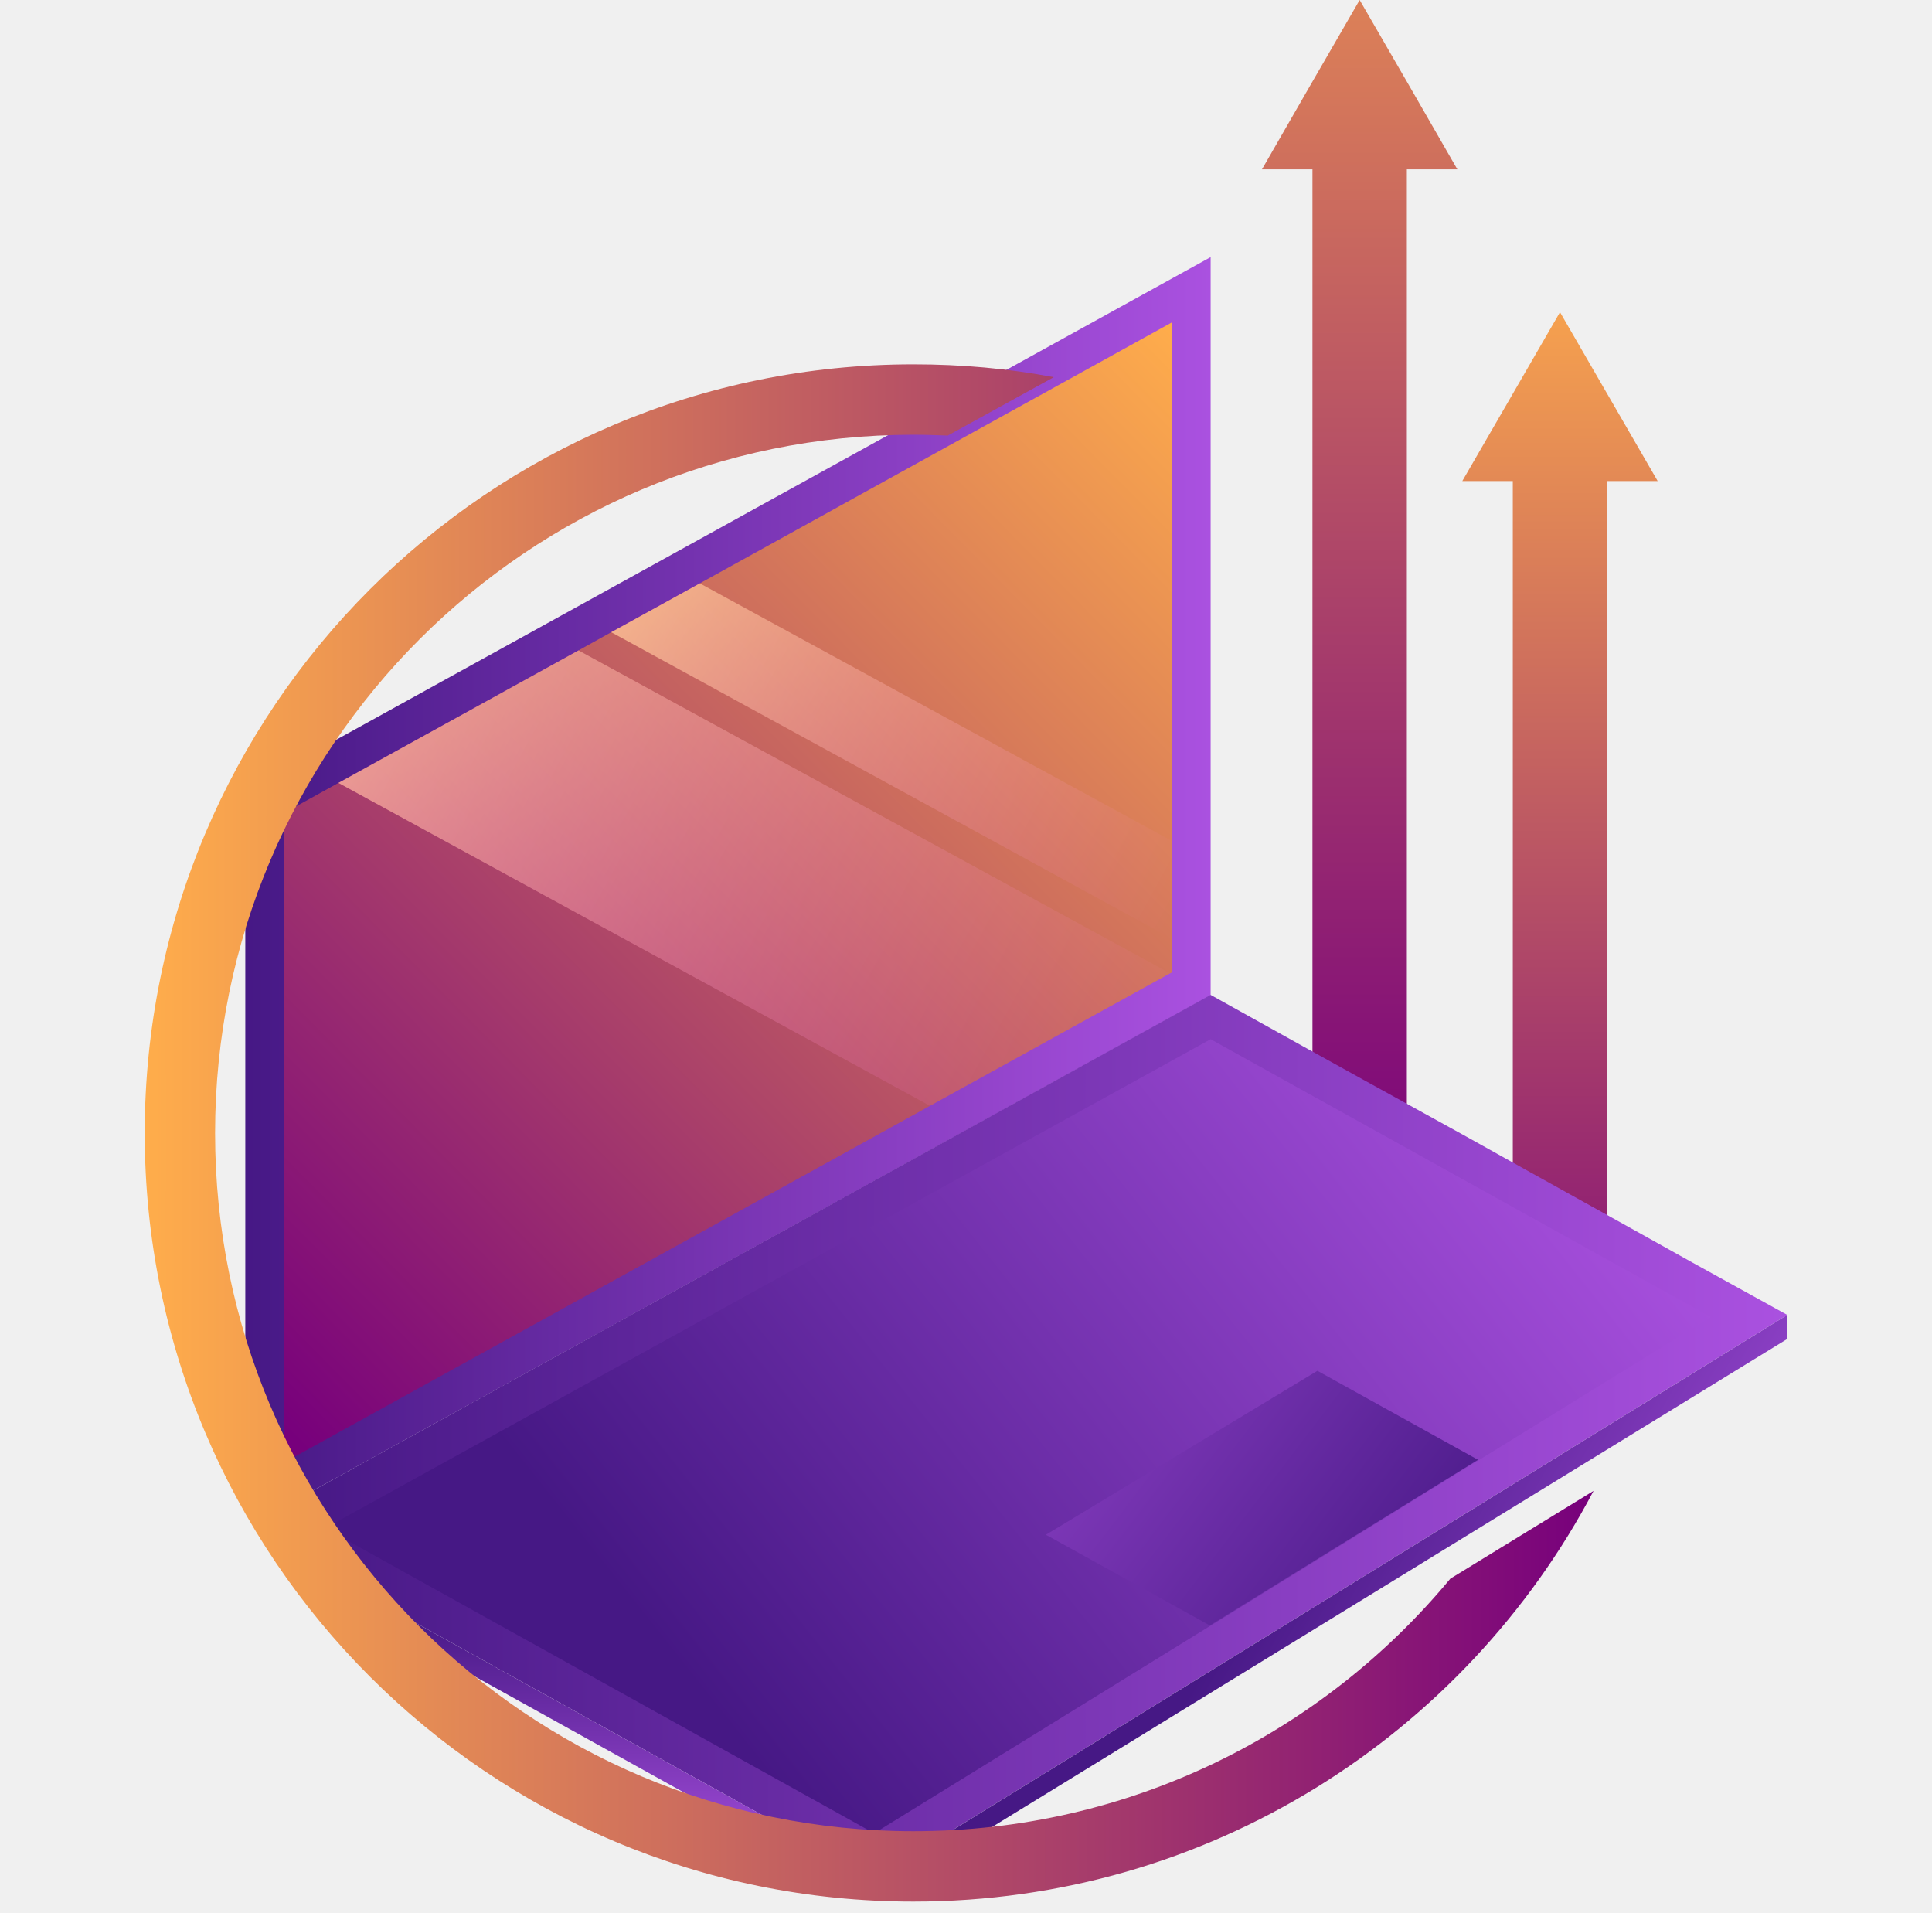
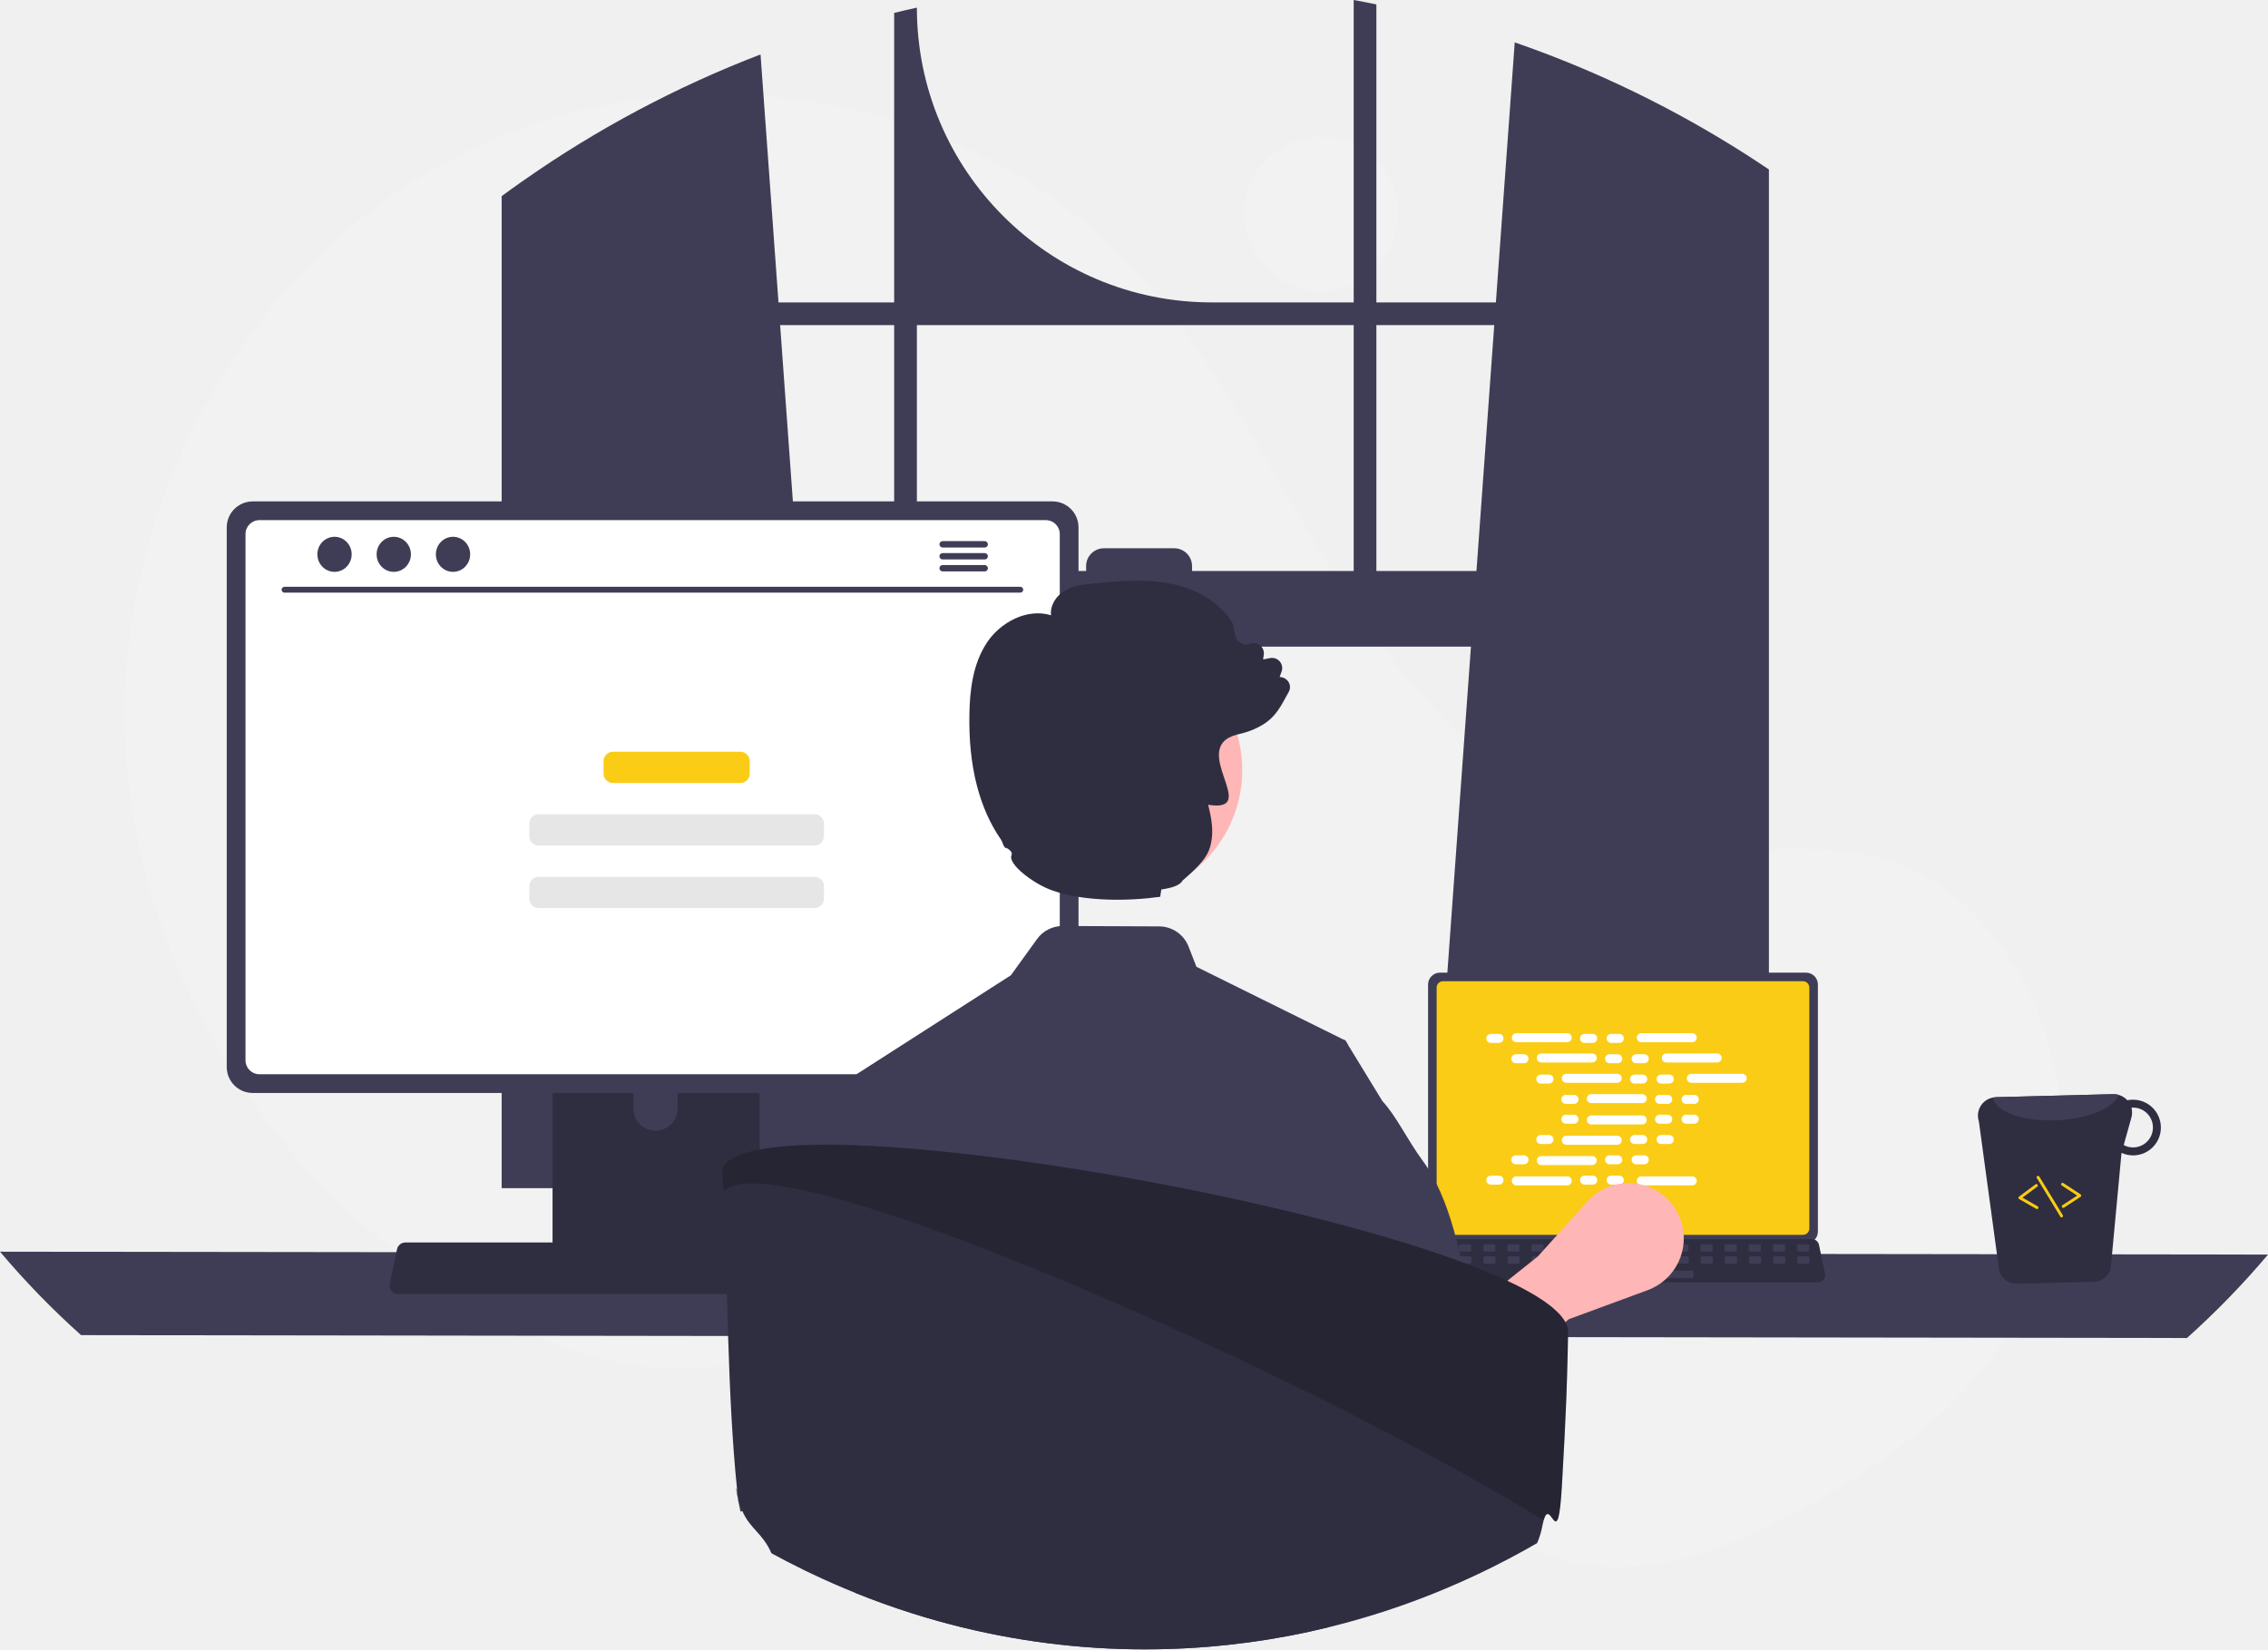
- <svg xmlns="http://www.w3.org/2000/svg" width="98" height="97" viewBox="0 0 98 97" fill="none">
-   <path d="M71.446 4.283L68.968 0L66.49 4.283L64.013 8.588H66.574V62.09H71.362V8.588H73.924L71.446 4.283Z" fill="url(#paint0_linear_3307_660)" />
-   <path d="M81.607 20.115L79.13 15.832L76.652 20.115L74.174 24.398H76.736V68.955H81.523V24.398H84.085L81.607 20.115Z" fill="url(#paint1_linear_3307_660)" />
-   <path d="M61.409 13.04V50.478L14.102 76.578L12.443 75.066V40.063L61.409 13.04Z" fill="url(#paint2_linear_3307_660)" />
-   <path d="M59.435 16.356V49.322L59.351 49.364L47.172 56.084L14.396 74.183V41.238L17.167 39.706L29.346 32.986L31.005 32.063L35.498 29.585L59.435 16.356Z" fill="url(#paint3_linear_3307_660)" />
-   <path d="M90.658 66.688L45.849 94.341L42.595 94.236L17.881 80.525L18.133 80.273L14.101 76.577L61.408 50.456L66.049 53.039L69.156 54.761L74.406 57.659L77.492 59.38L82.742 62.299L85.828 64.021L90.658 66.688Z" fill="url(#paint4_linear_3307_660)" />
-   <path d="M16.496 77.503L61.41 52.705L86.775 66.794L44.339 92.978L16.496 77.503Z" fill="url(#paint5_linear_3307_660)" />
-   <path d="M53.052 77.837L66.826 69.522L74.973 74.036L61.367 82.435L53.052 77.837Z" fill="url(#paint6_linear_3307_660)" />
-   <path d="M42.595 94.237L40.58 94.174L17.189 81.197L17.881 80.525L42.595 94.237Z" fill="url(#paint7_linear_3307_660)" />
-   <path d="M90.659 66.689V67.906L47.509 94.384L45.851 94.342L90.659 66.689Z" fill="url(#paint8_linear_3307_660)" />
-   <path style="mix-blend-mode:screen" d="M59.35 49.365L47.172 56.084L17.166 39.706L29.345 32.987L59.35 49.365Z" fill="url(#paint9_linear_3307_660)" />
-   <path style="mix-blend-mode:screen" d="M59.436 42.646V46.888V47.602L31.005 32.064L35.499 29.586L59.436 42.646Z" fill="url(#paint10_linear_3307_660)" />
-   <path d="M46.333 92.872C26.764 92.872 10.91 77.019 10.91 57.47C10.91 37.901 26.764 22.048 46.333 22.048C46.921 22.048 47.488 22.069 48.076 22.09L53.451 19.129C51.142 18.688 48.769 18.478 46.333 18.478C24.79 18.478 7.341 35.927 7.341 57.47C7.341 78.993 24.79 96.442 46.333 96.442C61.304 96.442 74.302 88.001 80.832 75.612L73.567 80.064C67.079 87.896 57.294 92.872 46.333 92.872Z" fill="url(#paint11_linear_3307_660)" />
-   <defs>
-     <linearGradient id="paint0_linear_3307_660" x1="263.53" y1="-21.238" x2="263.53" y2="61.707" gradientUnits="userSpaceOnUse">
-       <stop stop-color="#FFAD4B" />
-       <stop offset="1" stop-color="#77007C" />
-     </linearGradient>
-     <linearGradient id="paint1_linear_3307_660" x1="221.629" y1="11.351" x2="221.629" y2="74.347" gradientUnits="userSpaceOnUse">
-       <stop stop-color="#FFAD4B" />
-       <stop offset="1" stop-color="#77007C" />
-     </linearGradient>
-     <linearGradient id="paint2_linear_3307_660" x1="12.437" y1="13.039" x2="61.404" y2="13.039" gradientUnits="userSpaceOnUse">
-       <stop stop-color="#461885" />
-       <stop offset="1" stop-color="#AA51E0" />
-     </linearGradient>
-     <linearGradient id="paint3_linear_3307_660" x1="95.639" y1="52.784" x2="44.753" y2="103.158" gradientUnits="userSpaceOnUse">
-       <stop stop-color="#FFAD4B" />
-       <stop offset="1" stop-color="#77007C" />
-     </linearGradient>
-     <linearGradient id="paint4_linear_3307_660" x1="14.099" y1="50.458" x2="90.653" y2="50.458" gradientUnits="userSpaceOnUse">
-       <stop stop-color="#461885" />
-       <stop offset="1" stop-color="#AA51E0" />
-     </linearGradient>
-     <linearGradient id="paint5_linear_3307_660" x1="92.153" y1="69.947" x2="49.706" y2="103.681" gradientUnits="userSpaceOnUse">
-       <stop stop-color="#AA51E0" />
-       <stop offset="1" stop-color="#461885" />
-     </linearGradient>
-     <linearGradient id="paint6_linear_3307_660" x1="48.918" y1="55.133" x2="77.804" y2="77.121" gradientUnits="userSpaceOnUse">
-       <stop stop-color="#AA51E0" />
-       <stop offset="1" stop-color="#461885" />
-     </linearGradient>
-     <linearGradient id="paint7_linear_3307_660" x1="26.183" y1="95.148" x2="26.183" y2="81.839" gradientUnits="userSpaceOnUse">
-       <stop stop-color="#AA51E0" />
-       <stop offset="1" stop-color="#461885" />
-     </linearGradient>
-     <linearGradient id="paint8_linear_3307_660" x1="72.927" y1="64.415" x2="94.494" y2="77.061" gradientUnits="userSpaceOnUse">
-       <stop stop-color="#461885" />
-       <stop offset="1" stop-color="#AA51E0" />
-     </linearGradient>
-     <linearGradient id="paint9_linear_3307_660" x1="18.459" y1="18.606" x2="65.745" y2="44.613" gradientUnits="userSpaceOnUse">
-       <stop stop-color="#FFAD4B" />
-       <stop offset="1" stop-color="#77007C" stop-opacity="0" />
-     </linearGradient>
-     <linearGradient id="paint10_linear_3307_660" x1="32.09" y1="19.213" x2="65.116" y2="37.378" gradientUnits="userSpaceOnUse">
-       <stop stop-color="#FFAD4B" />
-       <stop offset="1" stop-color="#77007C" stop-opacity="0" />
-     </linearGradient>
-     <linearGradient id="paint11_linear_3307_660" x1="7.345" y1="18.47" x2="80.832" y2="18.47" gradientUnits="userSpaceOnUse">
-       <stop stop-color="#FFAD4B" />
-       <stop offset="1" stop-color="#77007C" />
-     </linearGradient>
-   </defs>
+ <svg xmlns="http://www.w3.org/2000/svg" data-name="Layer 1" width="786.82" height="572.258" viewBox="0 0 786.82 572.258">
+   <circle cx="458.321" cy="74.182" r="26.701" fill="#f2f2f2" />
+   <path d="M872.038,661.023c39.688-30.229,58.644-81.025,46.776-129.482q-.442-1.806-.934-3.604c-7.867-28.763-27.332-56.101-55.7-65.291-23.82-7.717-49.82-1.783-74.669-4.851-48.781-6.024-86.601-45.494-113.211-86.819-26.611-41.325-47.062-87.583-82.422-121.724-58.285-56.275-153.362-68.391-225.627-31.76C293.987,254.121,247.955,335.391,249.918,416.386c1.963,80.995,50.046,158.432,119.875,199.517,25.652,15.093,55.321,25.785,84.848,22.044,25.62-3.246,48.899-17.013,74.399-21.1,40.091-6.426,79.927,11.701,114.603,32.824,34.676,21.123,68.17,46.16,107.574,55.952C789.478,715.131,836.881,687.801,872.038,661.023Z" transform="translate(-206.59 -163.8711)" fill="#f2f2f2" />
+   <path d="M815.016,219.191c-.87-.58-1.75-1.13-2.62-1.69a380.24,380.24,0,0,0-80.31-38.93l-6.54,90.22h-41.46v-103.39c-2.61-.54-5.24-1.05-7.87-1.53v104.92H626.946A102.27,102.27,0,0,1,524.676,166.521v-0c-2.64.57-5.26,1.18-7.88,1.83v100.44h-40.13l-6.23-86.03a380.858,380.858,0,0,0-81.94,43.53c-.44.3-.88.61-1.31.91-2.21,1.55-4.39,3.13-6.56,4.73v344.19h118.27l-2.09-28.95-11.5-158.95h231.59l-11.5,158.95-2.09,28.95h116.96v-353.45Q817.656,220.901,815.016,219.191Zm-298.22,142.78h-33.39l-6.17-85.3h39.56Zm159.42,0h-56.08v-1.69a6.18,6.18,0,0,0-6.19-6.18h-24.38a6.178,6.178,0,0,0-6.18,6.18v1.69h-58.71v-85.3h151.54Zm7.87,0v-85.3h40.89l-6.17,85.3Z" transform="translate(-206.59 -163.8711)" fill="#3f3d56" />
+   <path d="M206.59,598.162a289.003,289.003,0,0,0,28.12,28.95l730.58,1a289.003,289.003,0,0,0,28.12-28.95Z" transform="translate(-206.59 -163.8711)" fill="#3f3d56" />
+   <path d="M702.02,505.462v85.704a4.122,4.122,0,0,0,4.119,4.119H833.143a4.122,4.122,0,0,0,4.119-4.119v-85.704a4.124,4.124,0,0,0-4.119-4.115H706.139A4.124,4.124,0,0,0,702.02,505.462Z" transform="translate(-206.59 -163.8711)" fill="#3f3d56" />
+   <path d="M704.999,506.529V590.109a2.205,2.205,0,0,0,2.201,2.201H832.086a2.205,2.205,0,0,0,2.201-2.201V506.529a2.206,2.206,0,0,0-2.201-2.206H707.201A2.206,2.206,0,0,0,704.999,506.529Z" transform="translate(-206.59 -163.8711)" fill="#facc15" />
+   <path d="M699.364,607.881a2.47,2.47,0,0,0,1.943.93H837.299a2.502,2.502,0,0,0,2.446-3.016l-2.111-10.027a2.507,2.507,0,0,0-1.558-1.818,2.425,2.425,0,0,0-.888-.168H703.41a2.424,2.424,0,0,0-.888.168,2.507,2.507,0,0,0-1.558,1.818l-2.111,10.027A2.501,2.501,0,0,0,699.364,607.881Z" transform="translate(-206.59 -163.8711)" fill="#2f2e41" />
+   <rect x="830.034" y="595.588" width="4.188" height="2.513" rx="0.488" transform="translate(1457.666 1029.819) rotate(-180)" fill="#3f3d56" />
+   <rect x="821.657" y="595.588" width="4.188" height="2.513" rx="0.488" transform="translate(1440.912 1029.819) rotate(-180)" fill="#3f3d56" />
+   <rect x="813.28" y="595.588" width="4.188" height="2.513" rx="0.488" transform="translate(1424.158 1029.819) rotate(-180)" fill="#3f3d56" />
+   <rect x="804.903" y="595.588" width="4.188" height="2.513" rx="0.488" transform="translate(1407.404 1029.819) rotate(-180)" fill="#3f3d56" />
+   <rect x="796.526" y="595.588" width="4.188" height="2.513" rx="0.488" transform="translate(1390.65 1029.819) rotate(-180)" fill="#3f3d56" />
+   <rect x="788.149" y="595.588" width="4.188" height="2.513" rx="0.488" transform="translate(1373.896 1029.819) rotate(-180)" fill="#3f3d56" />
+   <rect x="779.772" y="595.588" width="4.188" height="2.513" rx="0.488" transform="translate(1357.142 1029.819) rotate(-180)" fill="#3f3d56" />
+   <rect x="771.395" y="595.588" width="4.188" height="2.513" rx="0.488" transform="translate(1340.388 1029.819) rotate(-180)" fill="#3f3d56" />
+   <rect x="763.018" y="595.588" width="4.188" height="2.513" rx="0.488" transform="translate(1323.634 1029.819) rotate(-180)" fill="#3f3d56" />
+   <rect x="754.641" y="595.588" width="4.188" height="2.513" rx="0.488" transform="translate(1306.88 1029.819) rotate(-180)" fill="#3f3d56" />
+   <rect x="746.264" y="595.588" width="4.188" height="2.513" rx="0.488" transform="translate(1290.126 1029.819) rotate(-180)" fill="#3f3d56" />
+   <rect x="737.887" y="595.588" width="4.188" height="2.513" rx="0.488" transform="translate(1273.372 1029.819) rotate(-180)" fill="#3f3d56" />
+   <rect x="729.51" y="595.588" width="4.188" height="2.513" rx="0.488" transform="translate(1256.618 1029.819) rotate(-180)" fill="#3f3d56" />
+   <rect x="721.133" y="595.588" width="4.188" height="2.513" rx="0.488" transform="translate(1239.865 1029.819) rotate(-180)" fill="#3f3d56" />
+   <rect x="712.756" y="595.588" width="4.188" height="2.513" rx="0.488" transform="translate(1223.111 1029.819) rotate(-180)" fill="#3f3d56" />
+   <rect x="704.379" y="595.588" width="4.188" height="2.513" rx="0.488" transform="translate(1206.357 1029.819) rotate(-180)" fill="#3f3d56" />
+   <rect x="830.133" y="599.777" width="4.188" height="2.513" rx="0.488" transform="translate(1457.864 1038.196) rotate(-180)" fill="#3f3d56" />
+   <rect x="821.756" y="599.777" width="4.188" height="2.513" rx="0.488" transform="translate(1441.11 1038.196) rotate(-180)" fill="#3f3d56" />
+   <rect x="813.379" y="599.777" width="4.188" height="2.513" rx="0.488" transform="translate(1424.356 1038.196) rotate(-180)" fill="#3f3d56" />
+   <rect x="805.002" y="599.777" width="4.188" height="2.513" rx="0.488" transform="translate(1407.602 1038.196) rotate(-180)" fill="#3f3d56" />
+   <rect x="796.625" y="599.777" width="4.188" height="2.513" rx="0.488" transform="translate(1390.848 1038.196) rotate(-180)" fill="#3f3d56" />
+   <rect x="788.248" y="599.777" width="4.188" height="2.513" rx="0.488" transform="translate(1374.094 1038.196) rotate(-180)" fill="#3f3d56" />
+   <rect x="779.871" y="599.777" width="4.188" height="2.513" rx="0.488" transform="translate(1357.34 1038.196) rotate(-180)" fill="#3f3d56" />
+   <rect x="771.494" y="599.777" width="4.188" height="2.513" rx="0.488" transform="translate(1340.586 1038.196) rotate(-180)" fill="#3f3d56" />
+   <rect x="763.117" y="599.777" width="4.188" height="2.513" rx="0.488" transform="translate(1323.832 1038.196) rotate(-180)" fill="#3f3d56" />
+   <rect x="754.74" y="599.777" width="4.188" height="2.513" rx="0.488" transform="translate(1307.078 1038.196) rotate(-180)" fill="#3f3d56" />
+   <rect x="746.363" y="599.777" width="4.188" height="2.513" rx="0.488" transform="translate(1290.324 1038.196) rotate(-180)" fill="#3f3d56" />
+   <rect x="737.986" y="599.777" width="4.188" height="2.513" rx="0.488" transform="translate(1273.57 1038.196) rotate(-180)" fill="#3f3d56" />
+   <rect x="729.609" y="599.777" width="4.188" height="2.513" rx="0.488" transform="translate(1256.816 1038.196) rotate(-180)" fill="#3f3d56" />
+   <rect x="721.232" y="599.777" width="4.188" height="2.513" rx="0.488" transform="translate(1240.062 1038.196) rotate(-180)" fill="#3f3d56" />
+   <rect x="712.855" y="599.777" width="4.188" height="2.513" rx="0.488" transform="translate(1223.309 1038.196) rotate(-180)" fill="#3f3d56" />
+   <rect x="704.478" y="599.777" width="4.188" height="2.513" rx="0.488" transform="translate(1206.555 1038.196) rotate(-180)" fill="#3f3d56" />
+   <rect x="760.604" y="604.803" width="33.508" height="2.513" rx="0.488" transform="translate(1348.126 1048.248) rotate(-180)" fill="#3f3d56" />
+   <rect x="515.631" y="358.737" width="5.966" height="3.122" rx="1.561" fill="#fff" />
+   <rect x="548.154" y="358.737" width="5.966" height="3.122" rx="1.561" fill="#fff" />
+   <rect x="557.369" y="358.737" width="5.966" height="3.122" rx="1.561" fill="#fff" />
+   <rect x="524.477" y="358.477" width="20.796" height="3.122" rx="1.561" fill="#fff" />
+   <rect x="567.841" y="358.477" width="20.796" height="3.122" rx="1.561" fill="#fff" />
+   <rect x="524.304" y="365.784" width="5.966" height="3.122" rx="1.561" fill="#fff" />
+   <rect x="556.827" y="365.784" width="5.966" height="3.122" rx="1.561" fill="#fff" />
+   <rect x="566.042" y="365.784" width="5.966" height="3.122" rx="1.561" fill="#fff" />
+   <rect x="533.15" y="365.523" width="20.796" height="3.122" rx="1.561" fill="#fff" />
+   <rect x="576.514" y="365.523" width="20.796" height="3.122" rx="1.561" fill="#fff" />
+   <rect x="532.977" y="372.83" width="5.966" height="3.122" rx="1.561" fill="#fff" />
+   <rect x="565.5" y="372.83" width="5.966" height="3.122" rx="1.561" fill="#fff" />
+   <rect x="574.715" y="372.83" width="5.966" height="3.122" rx="1.561" fill="#fff" />
+   <rect x="541.823" y="372.57" width="20.796" height="3.122" rx="1.561" fill="#fff" />
+   <rect x="585.187" y="372.57" width="20.796" height="3.122" rx="1.561" fill="#fff" />
+   <rect x="541.649" y="379.877" width="5.966" height="3.122" rx="1.561" fill="#fff" />
+   <rect x="574.172" y="379.877" width="5.966" height="3.122" rx="1.561" fill="#fff" />
+   <rect x="583.387" y="379.877" width="5.966" height="3.122" rx="1.561" fill="#fff" />
+   <rect x="550.496" y="379.617" width="20.796" height="3.122" rx="1.561" fill="#fff" />
+   <rect x="548.154" y="407.898" width="5.966" height="3.122" rx="1.561" fill="#fff" />
+   <rect x="557.369" y="407.898" width="5.966" height="3.122" rx="1.561" fill="#fff" />
+   <rect x="567.841" y="408.158" width="20.796" height="3.122" rx="1.561" fill="#fff" />
+   <rect x="515.631" y="407.898" width="5.966" height="3.122" rx="1.561" fill="#fff" />
+   <rect x="524.477" y="408.158" width="20.796" height="3.122" rx="1.561" fill="#fff" />
+   <rect x="524.304" y="400.851" width="5.966" height="3.122" rx="1.561" fill="#fff" />
+   <rect x="556.827" y="400.851" width="5.966" height="3.122" rx="1.561" fill="#fff" />
+   <rect x="566.042" y="400.851" width="5.966" height="3.122" rx="1.561" fill="#fff" />
+   <rect x="533.15" y="401.111" width="20.796" height="3.122" rx="1.561" fill="#fff" />
+   <rect x="532.977" y="393.804" width="5.966" height="3.122" rx="1.561" fill="#fff" />
+   <rect x="565.5" y="393.804" width="5.966" height="3.122" rx="1.561" fill="#fff" />
+   <rect x="574.715" y="393.804" width="5.966" height="3.122" rx="1.561" fill="#fff" />
+   <rect x="541.823" y="394.064" width="20.796" height="3.122" rx="1.561" fill="#fff" />
+   <rect x="541.649" y="386.758" width="5.966" height="3.122" rx="1.561" fill="#fff" />
+   <rect x="574.172" y="386.758" width="5.966" height="3.122" rx="1.561" fill="#fff" />
+   <rect x="583.387" y="386.758" width="5.966" height="3.122" rx="1.561" fill="#fff" />
+   <rect x="550.496" y="387.018" width="20.796" height="3.122" rx="1.561" fill="#fff" />
+   <path d="M711.507,654.353l-13.35-21.102,41.902-33.403,17.295-19.161a19.161,19.161,0,0,1,32.418,6.828h0a19.161,19.161,0,0,1-11.57,23.991l-27.349,10.075Z" transform="translate(-206.59 -163.8711)" fill="#ffb6b6" />
+   <path d="M398.28,501.352v102.56h71.85v-102.56a3.448,3.448,0,0,0-2.43-3.3,3.175,3.175,0,0,0-1.03-.16H401.75A3.463,3.463,0,0,0,398.28,501.352Zm28.04,35.24a7.67,7.67,0,0,1,15.34,0v11.9a7.67,7.67,0,0,1-15.34,0Z" transform="translate(-206.59 -163.8711)" fill="#2f2e41" />
+   <path d="M398.06,600.632v9.89a1.946,1.946,0,0,0,1.93,1.94h68.43a1.94,1.94,0,0,0,1.93-1.94v-9.89Z" transform="translate(-206.59 -163.8711)" fill="#3f3d56" />
+   <path d="M285.25,346.832V534.092a9.007,9.007,0,0,0,9,9h277.5a9.007,9.007,0,0,0,9-9V346.832a9.011,9.011,0,0,0-9-8.99H294.25A9.012,9.012,0,0,0,285.25,346.832Z" transform="translate(-206.59 -163.8711)" fill="#3f3d56" />
+   <path d="M291.76,349.162v182.62a4.818,4.818,0,0,0,4.81,4.81H569.44a4.818,4.818,0,0,0,4.81-4.81v-182.62a4.82,4.82,0,0,0-4.81-4.82H296.57A4.821,4.821,0,0,0,291.76,349.162Z" transform="translate(-206.59 -163.8711)" fill="#fff" />
+   <path d="M342.4,611.792a2.948,2.948,0,0,0,2.32,1.11h162.34a2.987,2.987,0,0,0,2.92-3.6l-2.52-11.97a2.993,2.993,0,0,0-1.86-2.17,2.895,2.895,0,0,0-1.06-.2H347.23a2.894,2.894,0,0,0-1.06.2,2.992,2.992,0,0,0-1.86,2.17l-2.52,11.97A2.985,2.985,0,0,0,342.4,611.792Z" transform="translate(-206.59 -163.8711)" fill="#2f2e41" />
+   <path d="M560.585,369.499H305.261a1.016,1.016,0,0,1,0-2.031H560.585a1.016,1.016,0,0,1,0,2.031Z" transform="translate(-206.59 -163.8711)" fill="#3f3d56" />
+   <ellipse cx="116.051" cy="192.33" rx="5.95" ry="6.083" fill="#3f3d56" />
+   <ellipse cx="136.607" cy="192.33" rx="5.95" ry="6.083" fill="#3f3d56" />
+   <ellipse cx="157.163" cy="192.33" rx="5.95" ry="6.083" fill="#3f3d56" />
+   <path d="M548.206,351.622h-14.6a1.105,1.105,0,0,0,0,2.21h14.6a1.105,1.105,0,0,0,0-2.21Z" transform="translate(-206.59 -163.8711)" fill="#3f3d56" />
+   <path d="M548.206,355.772h-14.6a1.105,1.105,0,0,0,0,2.21h14.6a1.105,1.105,0,0,0,0-2.21Z" transform="translate(-206.59 -163.8711)" fill="#3f3d56" />
+   <path d="M548.206,359.922h-14.6a1.105,1.105,0,0,0,0,2.21h14.6a1.105,1.105,0,0,0,0-2.21Z" transform="translate(-206.59 -163.8711)" fill="#3f3d56" />
+   <path d="M900.186,604.972a6.416,6.416,0,0,0,6.183,4.331l26.492-.682a6.329,6.329,0,0,0,5.981-4.657l3.749-40.087a9.794,9.794,0,0,0,4.238.871,9.661,9.661,0,1,0-.485-19.317,8.184,8.184,0,0,0-1.736.181,6.548,6.548,0,0,0-4.874-2.103l-40.751,1.052a5.853,5.853,0,0,0-1.005.125,6.365,6.365,0,0,0-4.873,8.265Zm43.173-43.817,2.668-9.553a6.506,6.506,0,0,0,.02-3.375c.129-0.0.244-.062.373-.062a6.91,6.91,0,0,1,.324,13.817A6.505,6.505,0,0,1,943.359,561.156Z" transform="translate(-206.59 -163.8711)" fill="#2f2e41" />
+   <path d="M897.978,544.686c.868,4.964,10.629,8.454,22.366,7.847,10.793-.497,19.617-4.287,21.234-8.778a6.025,6.025,0,0,0-1.844-.246l-40.751,1.052A5.853,5.853,0,0,0,897.978,544.686Z" transform="translate(-206.59 -163.8711)" fill="#3f3d56" />
+   <path d="M922.494,582.944a.497.497,0,0,0,.151-.066l5.753-3.766a.499.499,0,0,0,0-.836l-5.98-3.917a.5.5,0,1,0-.548.836l5.341,3.498-5.114,3.348a.5.5,0,0,0,.396.903Z" transform="translate(-206.59 -163.8711)" fill="#facc15" />
+   <path d="M913.408,583.363a.5.5,0,0,0,.126-.918l-5.303-3.04,5.126-3.807a.5.5,0,1,0-.596-.802l-5.739,4.263a.5.5,0,0,0,.049.835l5.965,3.42A.5.5,0,0,0,913.408,583.363Z" transform="translate(-206.59 -163.8711)" fill="#facc15" />
+   <path d="M921.922,586.244a.482.482,0,0,0,.137-.058.5.5,0,0,0,.168-.687l-8.155-13.408a.5.5,0,0,0-.854.521l8.155,13.408A.5.5,0,0,0,921.922,586.244Z" transform="translate(-206.59 -163.8711)" fill="#facc15" />
+   <rect x="209.385" y="260.827" width="50.719" height="10.846" rx="3.264" fill="#facc15" />
+   <rect x="183.626" y="282.519" width="102.236" height="10.846" rx="3.264" fill="#e6e6e6" />
+   <rect x="183.626" y="304.21" width="102.236" height="10.846" rx="3.264" fill="#e6e6e6" />
+   <path d="M497.301,540.717l.217.684.011.023,6.525,19.838,7.506,22.861,14.123,42.961.137,6.673v.023l1.049,53.684-2.909,7.278,3.274,11.932s-1.506-18.037-9.582-7.679c-4.574,5.886-9.925,11.91-14.317,17.556q9.6,3.884,19.507,7.027c1.426.456,2.863.89,4.301,1.323q.462.137.924.274a266.863,266.863,0,0,0,67.351,10.826c1.186.034,2.35.057,3.479.08.399.011.787.023,1.175.023,1.278.011,2.544.023,3.822.023q3.867,0,7.7-.114a266.853,266.853,0,0,0,56.091-7.586c-.125-7.586-.468-16.45-.958-25.918-.228-4.643-5.35-9.674-5.658-14.533-.217-3.65,4.381-7.084,4.141-10.792-1.551-22.827-3.491-14.064-4.928-30.229q-.222-2.379-.411-4.552c-.924-10.381-1.563-16.872-1.563-16.872l6.137-38.683,9.639-60.734-.742-1.221-.833-.411-50.844-25.165-2.761-7.073a10.979,10.979,0,0,0-10.141-6.947l-33.493-.137a10.931,10.931,0,0,0-8.909,4.529l-9.069,12.56Z" transform="translate(-206.59 -163.8711)" fill="#3f3d56" />
+   <path d="M533.407,617.525,525.82,633.758l-5.179,11.088-8.909,46.646-4.46,4.734L503.45,679.467l-39.998,8.881c-1.312-7.29-.351.247-1.161-7.75.228-.228.468-.456.707-.685.639-.593,1.175-1.152,1.164-1.688-.456-27.584.913-74.526,12.343-102.966a60.053,60.053,0,0,1,7.027-13.107c.228-.308.445-.616.662-.924,5.27-7.381,8.601-14.647,13.324-19.815v-.011a.53.53,0,0,0,.08-.08.157.157,0,0,0,.046-.034l32.443-17.203,1.392,39.105.992,28.109Z" transform="translate(-206.59 -163.8711)" fill="#3f3d56" />
+   <path d="M650.391,622.135l9.476,20.275,3.307,7.061,8.907,46.642,4.446,4.723,3.83-16.755,1.8-.369,32.459-6.722,9.461,30.046a17.984,17.984,0,0,0-3.261-22.506c-.646-.585-1.184-1.154-1.169-1.692.538-32.443-1.446-91.684-19.367-116.066-5.692-7.738-9.107-15.445-14.076-20.829-.015-.015-.015-.031-.031-.031L674.081,526.114l-.738-1.215-.831-.415Z" transform="translate(-206.59 -163.8711)" fill="#3f3d56" />
+   <circle id="a657ec4b-47ce-4d2a-9c58-81a811696ca9" data-name="Ellipse 5" cx="386.397" cy="267.201" r="44.558" fill="#ffb6b6" />
+   <path d="M653.212,399.948a3.759,3.759,0,0,0-2.69-1.19l.67-1.86a3.528,3.528,0,0,0-3.96-4.7l-2.44.47.23-1.63a3.534,3.534,0,0,0-4.73-3.82,3.766,3.766,0,0,1-3.24-.23,3.846,3.846,0,0,1-1.92-2.61l-.85-4.1-.09-.22c-4.14-6.9-12.1-11.92-21.84-13.76-8.67-1.65-17.56-.81-26.13-.02-3.4.32-7.24.68-10.44,2.64-2.72,1.68-5.02,5.04-4.55,8.43-8.45-2.59-17.51,2.58-22,9.1-5.32,7.76-6.19,17.48-6.33,25.08-.38,17.98,3.33,32.69,11,43.73.56.8.7,2.47,1.81,3.03l-.23-.37c1.24.62,2.5,1.62,2.03,2.69-1.35,3.08,7.62,9.89,13.94,12.14,11.53,4.11,26.86,3.76,37.64,2.28l.38-2.55c3.89-.53,6.63-1.54,7.4-3.12,1.36-1.16,2.52-2.2,3.53-3.16l.01-.01c.02-.02.06-.05.08-.07,4.87-4.67,6-7.33,6.51-11.38.49-3.97-.38-8-1.27-11.63,18.74,2.9-7.38-19.96,10.08-24.38a5.434,5.434,0,0,1,.61-.15c.51-.12,1.02-.24,1.51-.38a26.448,26.448,0,0,0,6.72-2.87c4.88-2.97,6.49-6.91,9.01-11.35A3.427,3.427,0,0,0,653.212,399.948Z" transform="translate(-206.59 -163.8711)" fill="#2f2e41" />
+   <path d="M750.582,625.308c-.01,1.75-.03,4.2-.11,7.23q-.015.63-.03,1.29c-.13,5.57-.26,10.24-.47,15.43-.01.36-.02.71-.04,1.07-.28,7.24-.72,15.67-1.48,29.02-1.41,24.66-3.87,3.39-6.34,12.04-.12.43-.25.94-.37,1.54a27.916,27.916,0,0,1-1.88,6.33c-1.31.78-2.66,1.53-3.99,2.28-3.79,2.11-7.64,4.14-11.52,6.07-2.18,1.08-4.37,2.14-6.57,3.16-.35.16-.69.32-1.03.47a270.887,270.887,0,0,1-34.75,13.26c-2.32.7-4.63,1.38-6.97,2.01-2.44.68-4.88,1.32-7.35,1.92a266.893,266.893,0,0,1-56.09,7.59c-2.55.08-5.12.11-7.7.11-1.28,0-2.54-.01-3.82-.02-.39,0-.78-.01-1.17-.02-1.13-.03-2.3-.05-3.48-.08a266.663,266.663,0,0,1-67.35-10.83l-.93-.27c-1.44-.44-2.87-.87-4.3-1.33q-9.9-3.135-19.51-7.02-7.335-2.955-14.5-6.34a.339.339,0,0,1-.12-.06c-1-.46-2.01-.94-3.01-1.43-.13-.07-.27-.14-.41-.21q-5.595-2.73-11.07-5.72c-3.07-7.05-7.39-8.4-10.07-14.6a25.874,25.874,0,0,1-1.68-5.74c0-.02-.01-.04-.01-.07.28,3.72-1.19-6.6-.01-.04-.01-.12-.02-.25-.03-.4-.03-.36-.07-.8-.13-1.35-3.43-33.49-3.21-71.79-4.7-103.35q-.15-3.06-.31-5.86c-.03-.62-.07-1.23-.11-1.83.07-.18.15-.37.24-.55a1.002,1.002,0,0,1,.07-.15,1.623,1.623,0,0,1,.1-.18c.02-.03.05-.07.07-.1a.917.917,0,0,1,.05-.1c.09-.14.19-.29.3-.43.05-.06.09-.11.14-.16a.808.808,0,0,1,.12-.14.637.637,0,0,1,.11-.13c.04-.04.08-.09.13-.14a.302.302,0,0,1,.08-.08,2.033,2.033,0,0,1,.26-.25,9.624,9.624,0,0,1,1.14-.9c.14-.09.29-.18.43-.28a19.135,19.135,0,0,1,3.17-1.52c.38-.14.76-.27,1.17-.41.15-.04.29-.09.44-.14.22-.07.44-.14.67-.19,1.14-.34,2.37-.63,3.7-.9.16-.03.33-.06.5-.1.24-.05.49-.09.74-.13.34-.06.69-.12,1.04-.18,2.97-.47,6.34-.82,10.06-1.05q.525-.03,1.05-.06c.41-.02.82-.04,1.24-.06.35-.02.71-.03,1.07-.04.35-.02.71-.03,1.08-.04,1.01-.03,2.05-.06,3.11-.08,3.02-.06,6.2-.04,9.54.03,1.55.04,3.13.08,4.75.15.11,0,.21.01.31.01,1.41.05,2.83.11,4.29.19,1.02.05,2.05.1,3.08.16.97.06,1.95.12,2.94.19.77.04,1.54.1,2.32.15.66.05,1.32.1,1.98.14l.9.06c.49.04.98.07,1.48.12,1.1.09,2.2.18,3.32.27,1.11.1,2.24.2,3.37.3s2.27.21,3.41.32c.12.01.23.02.34.03,1.04.11,2.08.21,3.13.32.24.02.49.04.73.07,1.001.101,2.022.218,3.032.326.31.033.618.066.929.1.791.086,1.572.161,2.368.254,1.05.12,2.12.23,3.16.37.81.09,1.62.18,2.43.28,1.27.15,2.56.31,3.85.48.49.06.98.12,1.47.19,3.68.46,7.4.97,11.18,1.5,5.73.81,11.55,1.69,17.41,2.64q8.805,1.425,17.71,3.01c1.5.27,3,.54,4.51.82q1.02.195,2.04.39c1.16.21,2.32.43,3.48.65,1.16.22,2.32.44,3.48.67,1.38.27,2.77.54,4.15.81,9.09,1.8,18.13,3.72,26.95,5.73,1.45.33,2.9.67,4.34,1q4.32,1.005,8.56,2.04c.78.18,1.55.37,2.32.56,1.92.48,3.84.96,5.73,1.45l.33.09c1.39.34,2.75.69,4.11,1.05q4.815,1.26,9.47,2.55,3.09.855,6.11,1.73c3.01.87,5.96,1.75,8.83,2.64.71.22,1.42.44,2.12.65,2.1.65,4.17,1.31,6.18,1.97,1.6.52,3.16,1.05,4.7,1.58q2.31.795,4.53,1.59c.95.34,1.89.7,2.83,1.04,1.35.5,2.68,1,3.98,1.5.4.15.79.31,1.18.46.25.11.49.2.73.3.47.19.95.37,1.41.56.47.18.93.37,1.39.57.45.18.91.37,1.35.56.45.18.89.37,1.33.57.37.15.73.31,1.08.47.71.31,1.42.62,2.11.94.34.16.68.31,1.02.47l.78.36c.11.06.22.11.33.16.25.12.51.25.76.37.58.27,1.15.56,1.71.83.75.38,1.48.76,2.18,1.13.71.38,1.4.76,2.06,1.13.11.06.21.12.32.18.15.08.3.17.45.25.51.29,1,.59,1.49.88.96.59,1.87,1.17,2.72,1.75.19.13.37.26.56.38.63.45,1.23.89,1.79,1.34,0,.01,0,.01.01.01.19.14.37.29.55.43.15.14.31.26.46.4.52.45,1,.88,1.44,1.32a5.667,5.667,0,0,1,.42.43,1.208,1.208,0,0,1,.16.16c.2.2.38.4.55.6a.553.553,0,0,1,.07.09c.24.28.46.56.67.84.1.14.21.28.3.42.12.17.24.35.34.52.09.14.17.29.25.43a7.257,7.257,0,0,1,.54,1.13,5.241,5.241,0,0,1,.27.82A5.844,5.844,0,0,1,750.582,625.308Z" transform="translate(-206.59 -163.8711)" fill="#2f2e41" />
+   <path d="M750.582,625.308c-.01,1.75-.03,4.2-.11,7.23-.01.42-.03.85-.04,1.29-.1,4.25-.25,9.5-.46,15.43-.01.36-.02.71-.04,1.07-.28,7.24-.72,15.67-1.48,29.02-1.41,24.66-3.87,3.39-6.34,12.04-6.86-4.22-14.38-8.64-22.42-13.18q-2.175-1.23-4.39-2.47c-16.08-8.97-34.04-18.37-52.79-27.68-.74-.37-1.49-.74-2.23-1.1-42.95-21.23-89.83-41.88-127.81-55.66-7.33-2.66-14.33-5.06-20.91-7.17-13.86-4.43-25.84-7.53-35.06-8.87-9.6-1.4-16.23-.9-18.91,1.99q-.15-3.06-.31-5.86-.06-.93-.12-1.83c.062-.165.142-.322.22-.48.011-.023.019-.047.03-.07a1.002,1.002,0,0,1,.07-.15,1.623,1.623,0,0,1,.1-.18,1.06,1.06,0,0,1,.12-.2c.09-.14.19-.29.3-.43a3.483,3.483,0,0,1,.26-.3.637.637,0,0,1,.11-.13c.04-.04.08-.09.13-.14a.302.302,0,0,1,.08-.08,2.033,2.033,0,0,1,.26-.25,9.624,9.624,0,0,1,1.14-.9c.14-.09.29-.18.43-.28a19.135,19.135,0,0,1,3.17-1.52c.38-.14.76-.27,1.17-.41.15-.04.29-.09.44-.14.22-.07.44-.14.67-.19,1.14-.34,2.37-.63,3.7-.9.4-.08.82-.16,1.24-.23.34-.06.69-.12,1.04-.18,2.97-.47,6.34-.82,10.06-1.05q.525-.03,1.05-.06c.41-.02.82-.04,1.24-.06.35-.02.71-.03,1.07-.04.35-.02.71-.03,1.08-.04,1.01-.03,2.05-.06,3.11-.08,3.02-.05,6.2-.03,9.54.04,1.55.03,3.13.08,4.75.15.1,0,.21.01.31.01,1.41.04,2.84.11,4.29.18,1.02.05,2.05.1,3.08.16.97.06,1.95.12,2.94.19.77.04,1.54.1,2.32.15.66.05,1.32.1,1.98.14.79.06,1.58.12,2.38.18,1.1.09,2.2.18,3.32.27,1.11.1,2.24.2,3.37.3s2.27.21,3.41.32c.12.01.23.02.34.03,1.04.11,2.08.21,3.13.32q8.73.885,17.97,2.07,5.52.705,11.18,1.51c5.73.81,11.55,1.69,17.41,2.63q8.805,1.425,17.71,3.01c1.5.27,3,.54,4.51.82q2.76.51,5.52,1.04c1.16.22,2.32.44,3.48.67,1.38.27,2.77.54,4.15.81,9.09,1.8,18.13,3.72,26.95,5.73,1.45.33,2.9.67,4.34,1q4.32,1.005,8.56,2.04c.78.19,1.55.38,2.32.57q2.895.72,5.73,1.44v.01c.11.02.22.05.33.08,1.38.35,2.75.7,4.11,1.06q4.815,1.26,9.47,2.54c2.06.58,4.1,1.15,6.11,1.73,3.01.88,5.96,1.76,8.83,2.64.71.22,1.42.44,2.12.65q3.15.99,6.18,1.97c1.6.52,3.16,1.05,4.7,1.58q2.31.795,4.53,1.59c.96.34,1.9.69,2.83,1.03,1.36.5,2.68,1,3.98,1.51.4.15.79.31,1.18.46.73.28,1.44.57,2.14.86.47.18.93.37,1.39.57.45.18.91.37,1.35.56.45.18.89.37,1.33.57.37.15.73.31,1.08.47.71.31,1.42.62,2.11.94.34.16.68.31,1.02.47l.78.36c.11.06.22.11.33.16.85.4,1.67.8,2.47,1.2.75.38,1.48.76,2.18,1.13.83.44,1.62.87,2.38,1.31.15.08.3.17.45.25.51.29,1,.59,1.49.88.96.59,1.87,1.17,2.72,1.75.84.58,1.62,1.15,2.35,1.72,0,.01,0,.01.01.01.35.28.69.56,1.01.83.52.45,1,.88,1.44,1.32a5.667,5.667,0,0,1,.42.43,1.208,1.208,0,0,1,.16.16c.21.23.42.46.62.69.24.28.46.56.67.84.1.14.21.28.3.42.12.17.24.35.34.52.09.14.17.29.25.43a7.257,7.257,0,0,1,.54,1.13,6.053,6.053,0,0,1,.27.82A5.844,5.844,0,0,1,750.582,625.308Z" transform="translate(-206.59 -163.8711)" opacity="0.2" />
</svg>
